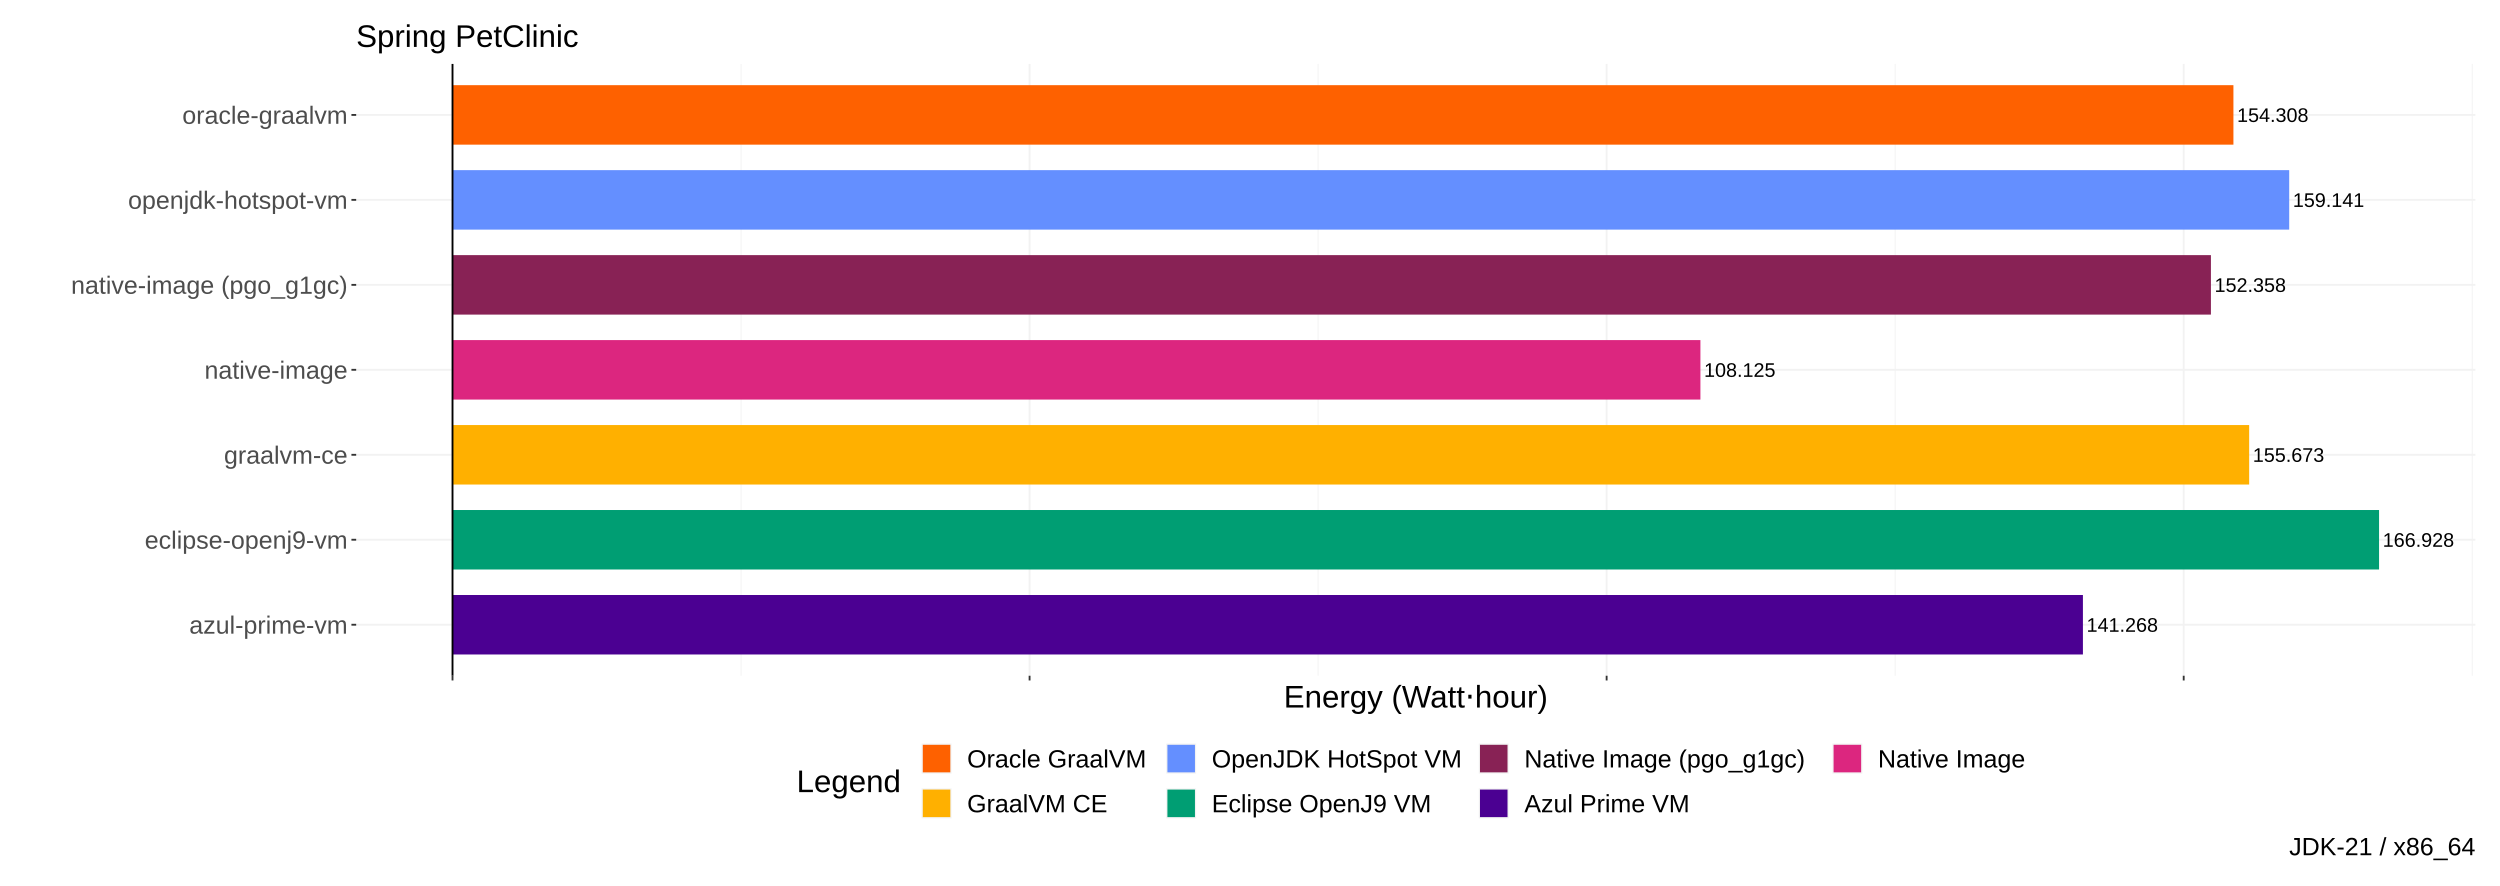
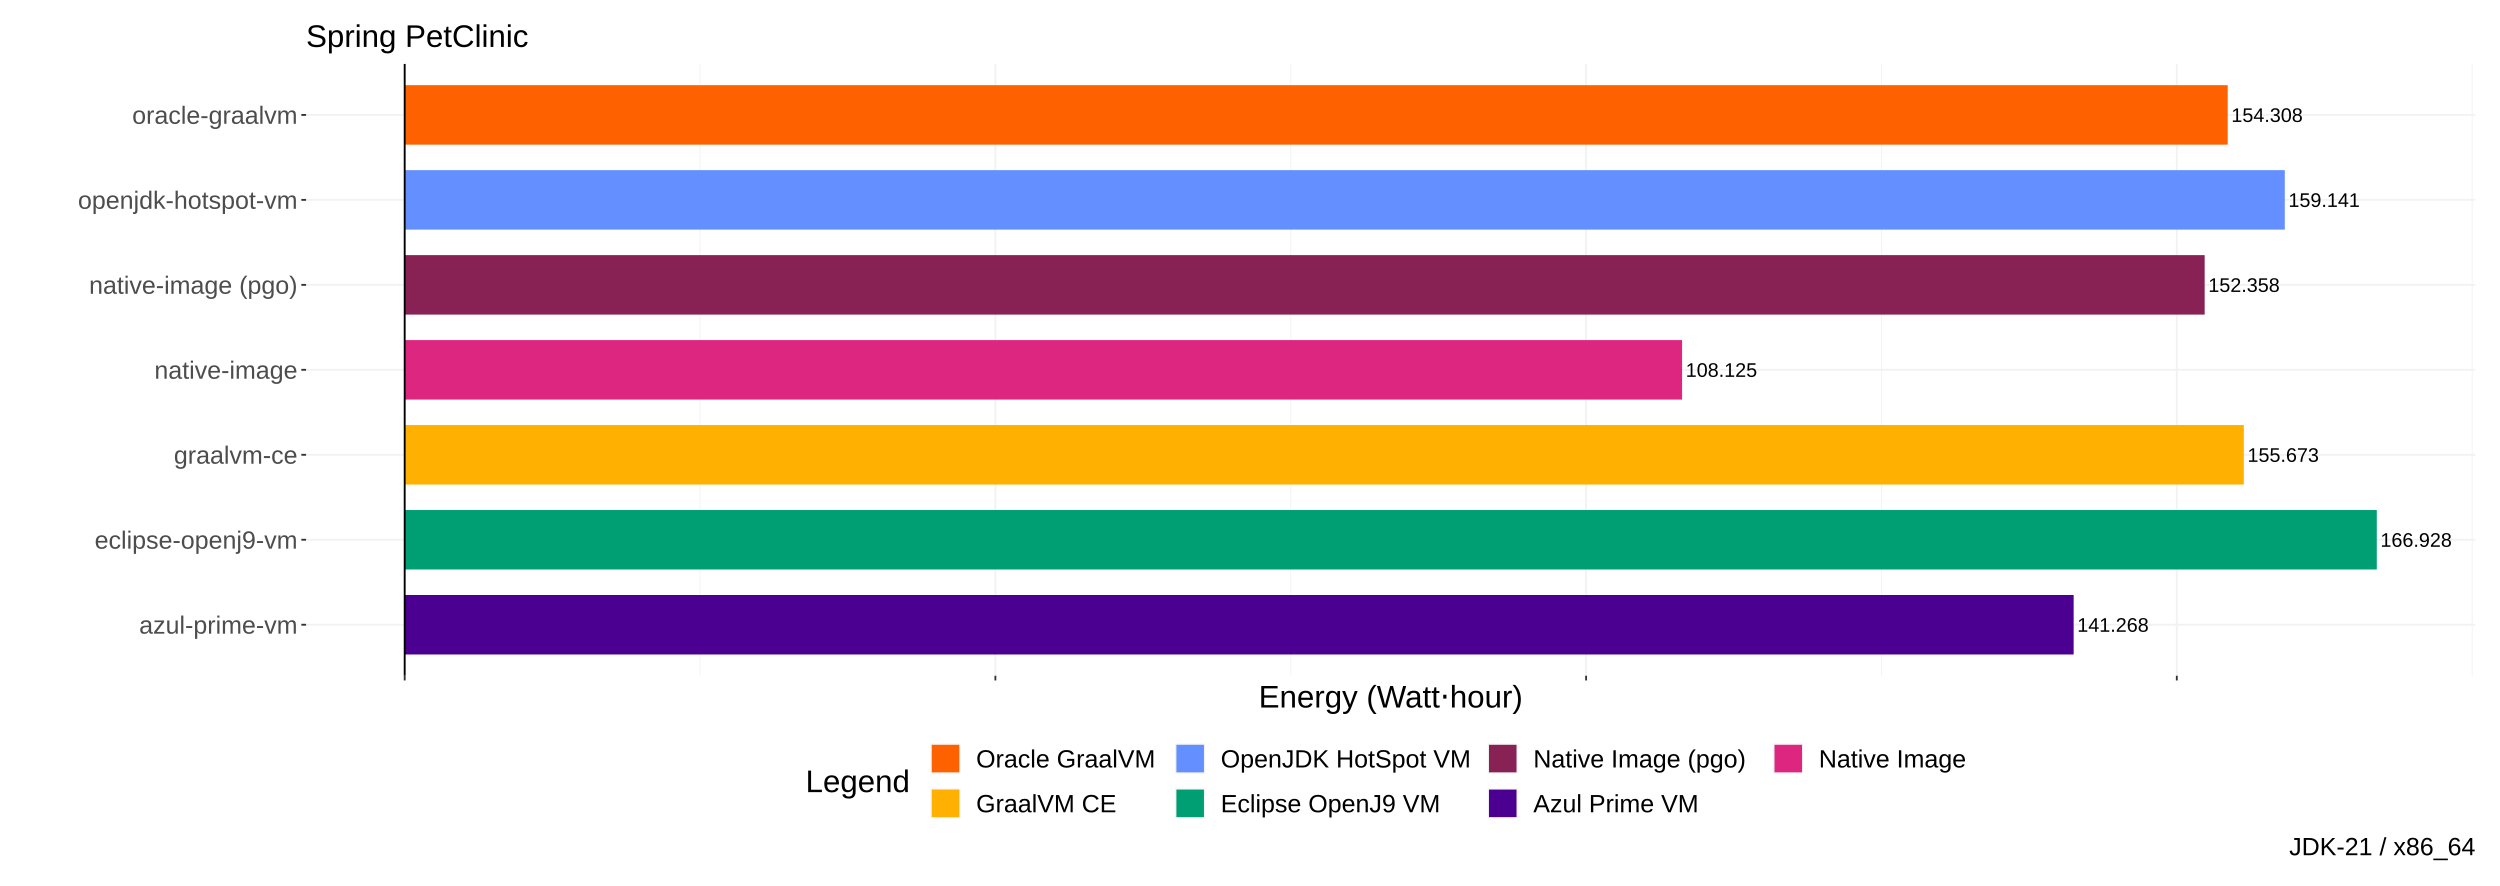
<svg xmlns="http://www.w3.org/2000/svg" class="svglite" width="1440.00pt" height="510.24pt" viewBox="0 0 1440.00 510.24">
  <defs>
    <style type="text/css">
    .svglite line, .svglite polyline, .svglite polygon, .svglite path, .svglite rect, .svglite circle {
      fill: none;
      stroke: #000000;
      stroke-linecap: round;
      stroke-linejoin: round;
      stroke-miterlimit: 10.00;
    }
    .svglite text {
      white-space: pre;
    }
  </style>
  </defs>
  <rect width="100%" height="100%" style="stroke: none; fill: #FFFFFF;" />
  <defs>
    <clipPath id="cpMC4wMHwxNDQwLjAwfDAuMDB8NTEwLjI0">
      <rect x="0.00" y="0.00" width="1440.00" height="510.24" />
    </clipPath>
  </defs>
  <g clip-path="url(#cpMC4wMHwxNDQwLjAwfDAuMDB8NTEwLjI0)">
    <rect x="0.00" y="0.00" width="1440.00" height="510.24" style="stroke-width: 1.07; stroke: #FFFFFF; fill: #FFFFFF;" />
-     <rect x="205.16" y="36.82" width="1220.66" height="352.39" style="stroke-width: 1.07; stroke: none;" />
-     <polyline points="426.84,389.21 426.84,36.82 " style="stroke-width: 0.53; stroke: #F2F2F2; stroke-linecap: butt;" />
-     <polyline points="759.23,389.21 759.23,36.82 " style="stroke-width: 0.53; stroke: #F2F2F2; stroke-linecap: butt;" />
-     <polyline points="1091.62,389.21 1091.62,36.82 " style="stroke-width: 0.53; stroke: #F2F2F2; stroke-linecap: butt;" />
-     <polyline points="1424.00,389.21 1424.00,36.82 " style="stroke-width: 0.53; stroke: #F2F2F2; stroke-linecap: butt;" />
-     <polyline points="205.16,359.85 1425.83,359.85 " style="stroke-width: 1.07; stroke: #F2F2F2; stroke-linecap: butt;" />
-     <polyline points="205.16,310.90 1425.83,310.90 " style="stroke-width: 1.07; stroke: #F2F2F2; stroke-linecap: butt;" />
-     <polyline points="205.16,261.96 1425.83,261.96 " style="stroke-width: 1.07; stroke: #F2F2F2; stroke-linecap: butt;" />
-     <polyline points="205.16,213.02 1425.83,213.02 " style="stroke-width: 1.07; stroke: #F2F2F2; stroke-linecap: butt;" />
-     <polyline points="205.16,164.08 1425.83,164.08 " style="stroke-width: 1.07; stroke: #F2F2F2; stroke-linecap: butt;" />
-     <polyline points="205.16,115.13 1425.83,115.13 " style="stroke-width: 1.07; stroke: #F2F2F2; stroke-linecap: butt;" />
-     <polyline points="205.16,66.19 1425.83,66.19 " style="stroke-width: 1.07; stroke: #F2F2F2; stroke-linecap: butt;" />
-     <polyline points="260.65,389.21 260.65,36.82 " style="stroke-width: 1.07; stroke: #F2F2F2; stroke-linecap: butt;" />
-     <polyline points="593.04,389.21 593.04,36.82 " style="stroke-width: 1.07; stroke: #F2F2F2; stroke-linecap: butt;" />
-     <polyline points="925.42,389.21 925.42,36.82 " style="stroke-width: 1.07; stroke: #F2F2F2; stroke-linecap: butt;" />
-     <polyline points="1257.81,389.21 1257.81,36.82 " style="stroke-width: 1.07; stroke: #F2F2F2; stroke-linecap: butt;" />
-     <rect x="260.65" y="342.72" width="939.11" height="34.26" style="stroke-width: 1.07; stroke: none; stroke-linecap: butt; stroke-linejoin: miter; fill: #4B0092;" />
-     <rect x="260.65" y="293.77" width="1109.69" height="34.26" style="stroke-width: 1.07; stroke: none; stroke-linecap: butt; stroke-linejoin: miter; fill: #009E73;" />
-     <rect x="260.65" y="244.83" width="1034.87" height="34.26" style="stroke-width: 1.07; stroke: none; stroke-linecap: butt; stroke-linejoin: miter; fill: #FFB000;" />
-     <rect x="260.65" y="195.89" width="718.79" height="34.26" style="stroke-width: 1.07; stroke: none; stroke-linecap: butt; stroke-linejoin: miter; fill: #DC267F;" />
-     <rect x="260.65" y="146.95" width="1012.84" height="34.26" style="stroke-width: 1.07; stroke: none; stroke-linecap: butt; stroke-linejoin: miter; fill: #882255;" />
-     <rect x="260.65" y="98.00" width="1057.93" height="34.26" style="stroke-width: 1.07; stroke: none; stroke-linecap: butt; stroke-linejoin: miter; fill: #648FFF;" />
-     <rect x="260.65" y="49.06" width="1025.80" height="34.26" style="stroke-width: 1.07; stroke: none; stroke-linecap: butt; stroke-linejoin: miter; fill: #FE6100;" />
-     <text x="1201.87" y="363.91" style="font-size: 11.38px; font-family: &quot;Liberation Sans&quot;;" textLength="42.10px" lengthAdjust="spacingAndGlyphs">141.268</text>
-     <text x="1372.45" y="314.97" style="font-size: 11.38px; font-family: &quot;Liberation Sans&quot;;" textLength="42.10px" lengthAdjust="spacingAndGlyphs">166.928</text>
-     <text x="1297.63" y="266.03" style="font-size: 11.38px; font-family: &quot;Liberation Sans&quot;;" textLength="42.10px" lengthAdjust="spacingAndGlyphs">155.673</text>
-     <text x="981.54" y="217.08" style="font-size: 11.38px; font-family: &quot;Liberation Sans&quot;;" textLength="42.10px" lengthAdjust="spacingAndGlyphs">108.125</text>
-     <text x="1275.59" y="168.14" style="font-size: 11.38px; font-family: &quot;Liberation Sans&quot;;" textLength="42.10px" lengthAdjust="spacingAndGlyphs">152.358</text>
-     <text x="1320.68" y="119.20" style="font-size: 11.38px; font-family: &quot;Liberation Sans&quot;;" textLength="42.10px" lengthAdjust="spacingAndGlyphs">159.141</text>
-     <text x="1288.55" y="70.25" style="font-size: 11.38px; font-family: &quot;Liberation Sans&quot;;" textLength="42.10px" lengthAdjust="spacingAndGlyphs">154.308</text>
-     <line x1="260.65" y1="389.21" x2="260.65" y2="36.82" style="stroke-width: 1.07; stroke-linecap: butt;" />
-     <text x="200.23" y="364.99" text-anchor="end" style="font-size: 14.40px;fill: #4D4D4D; font-family: &quot;Liberation Sans&quot;;" textLength="97.55px" lengthAdjust="spacingAndGlyphs">azul-prime-vm</text>
-     <text x="200.23" y="316.05" text-anchor="end" style="font-size: 14.40px;fill: #4D4D4D; font-family: &quot;Liberation Sans&quot;;" textLength="122.85px" lengthAdjust="spacingAndGlyphs">eclipse-openj9-vm</text>
-     <text x="200.23" y="267.10" text-anchor="end" style="font-size: 14.40px;fill: #4D4D4D; font-family: &quot;Liberation Sans&quot;;" textLength="75.07px" lengthAdjust="spacingAndGlyphs">graalvm-ce</text>
-     <text x="200.23" y="218.16" text-anchor="end" style="font-size: 14.40px;fill: #4D4D4D; font-family: &quot;Liberation Sans&quot;;" textLength="88.14px" lengthAdjust="spacingAndGlyphs">native-image</text>
-     <text x="200.23" y="169.22" text-anchor="end" style="font-size: 14.40px;fill: #4D4D4D; font-family: &quot;Liberation Sans&quot;;" textLength="166.15px" lengthAdjust="spacingAndGlyphs">native-image (pgo_g1gc)</text>
-     <text x="200.23" y="120.27" text-anchor="end" style="font-size: 14.40px;fill: #4D4D4D; font-family: &quot;Liberation Sans&quot;;" textLength="137.28px" lengthAdjust="spacingAndGlyphs">openjdk-hotspot-vm</text>
-     <text x="200.23" y="71.33" text-anchor="end" style="font-size: 14.40px;fill: #4D4D4D; font-family: &quot;Liberation Sans&quot;;" textLength="101.50px" lengthAdjust="spacingAndGlyphs">oracle-graalvm</text>
-     <polyline points="202.42,359.85 205.16,359.85 " style="stroke-width: 1.07; stroke: #333333; stroke-linecap: butt;" />
-     <polyline points="202.42,310.90 205.16,310.90 " style="stroke-width: 1.07; stroke: #333333; stroke-linecap: butt;" />
-     <polyline points="202.42,261.96 205.16,261.96 " style="stroke-width: 1.07; stroke: #333333; stroke-linecap: butt;" />
-     <polyline points="202.42,213.02 205.16,213.02 " style="stroke-width: 1.07; stroke: #333333; stroke-linecap: butt;" />
-     <polyline points="202.42,164.08 205.16,164.08 " style="stroke-width: 1.07; stroke: #333333; stroke-linecap: butt;" />
-     <polyline points="202.42,115.13 205.16,115.13 " style="stroke-width: 1.07; stroke: #333333; stroke-linecap: butt;" />
-     <polyline points="202.42,66.19 205.16,66.19 " style="stroke-width: 1.07; stroke: #333333; stroke-linecap: butt;" />
-     <polyline points="260.65,391.95 260.65,389.21 " style="stroke-width: 1.07; stroke: #333333; stroke-linecap: butt;" />
-     <polyline points="593.04,391.95 593.04,389.21 " style="stroke-width: 1.07; stroke: #333333; stroke-linecap: butt;" />
-     <polyline points="925.42,391.95 925.42,389.21 " style="stroke-width: 1.07; stroke: #333333; stroke-linecap: butt;" />
-     <polyline points="1257.81,391.95 1257.81,389.21 " style="stroke-width: 1.07; stroke: #333333; stroke-linecap: butt;" />
-     <text x="815.50" y="407.54" text-anchor="middle" style="font-size: 18.00px; font-family: &quot;Liberation Sans&quot;;" textLength="165.68px" lengthAdjust="spacingAndGlyphs">Energy (Watt⋅hour)</text>
-     <rect x="453.37" y="422.82" width="724.26" height="54.02" style="stroke-width: 1.07; stroke: none; fill: #FFFFFF;" />
-     <text x="458.84" y="456.26" style="font-size: 18.00px; font-family: &quot;Liberation Sans&quot;;" textLength="63.01px" lengthAdjust="spacingAndGlyphs">Legend</text>
-     <rect x="530.82" y="428.30" width="17.28" height="17.28" style="stroke-width: 1.07; stroke: none; fill: #F2F2F2;" />
-     <rect x="531.53" y="429.01" width="15.86" height="15.86" style="stroke-width: 1.07; stroke: none; stroke-linecap: butt; stroke-linejoin: miter; fill: #FE6100;" />
-     <rect x="671.72" y="428.30" width="17.28" height="17.28" style="stroke-width: 1.07; stroke: none; fill: #F2F2F2;" />
-     <rect x="672.43" y="429.01" width="15.86" height="15.86" style="stroke-width: 1.07; stroke: none; stroke-linecap: butt; stroke-linejoin: miter; fill: #648FFF;" />
-     <rect x="851.76" y="428.30" width="17.28" height="17.28" style="stroke-width: 1.07; stroke: none; fill: #F2F2F2;" />
-     <rect x="852.47" y="429.01" width="15.86" height="15.86" style="stroke-width: 1.07; stroke: none; stroke-linecap: butt; stroke-linejoin: miter; fill: #882255;" />
-     <rect x="1055.44" y="428.30" width="17.28" height="17.28" style="stroke-width: 1.07; stroke: none; fill: #F2F2F2;" />
-     <rect x="1056.15" y="429.01" width="15.86" height="15.86" style="stroke-width: 1.07; stroke: none; stroke-linecap: butt; stroke-linejoin: miter; fill: #DC267F;" />
-     <rect x="530.82" y="454.09" width="17.28" height="17.28" style="stroke-width: 1.07; stroke: none; fill: #F2F2F2;" />
-     <rect x="531.53" y="454.80" width="15.86" height="15.86" style="stroke-width: 1.07; stroke: none; stroke-linecap: butt; stroke-linejoin: miter; fill: #FFB000;" />
-     <rect x="671.72" y="454.09" width="17.28" height="17.28" style="stroke-width: 1.07; stroke: none; fill: #F2F2F2;" />
-     <rect x="672.43" y="454.80" width="15.86" height="15.86" style="stroke-width: 1.07; stroke: none; stroke-linecap: butt; stroke-linejoin: miter; fill: #009E73;" />
-     <rect x="851.76" y="454.09" width="17.28" height="17.28" style="stroke-width: 1.07; stroke: none; fill: #F2F2F2;" />
-     <rect x="852.47" y="454.80" width="15.86" height="15.86" style="stroke-width: 1.07; stroke: none; stroke-linecap: butt; stroke-linejoin: miter; fill: #4B0092;" />
-     <text x="557.06" y="442.08" style="font-size: 14.40px; font-family: &quot;Liberation Sans&quot;;" textLength="105.69px" lengthAdjust="spacingAndGlyphs">Oracle GraalVM</text>
-     <text x="697.97" y="442.08" style="font-size: 14.40px; font-family: &quot;Liberation Sans&quot;;" textLength="144.83px" lengthAdjust="spacingAndGlyphs">OpenJDK HotSpot VM</text>
-     <text x="878.01" y="442.08" style="font-size: 14.40px; font-family: &quot;Liberation Sans&quot;;" textLength="168.47px" lengthAdjust="spacingAndGlyphs">Native Image (pgo_g1gc)</text>
-     <text x="1081.69" y="442.08" style="font-size: 14.40px; font-family: &quot;Liberation Sans&quot;;" textLength="90.46px" lengthAdjust="spacingAndGlyphs">Native Image</text>
-     <text x="557.06" y="467.87" style="font-size: 14.40px; font-family: &quot;Liberation Sans&quot;;" textLength="78.80px" lengthAdjust="spacingAndGlyphs">GraalVM CE</text>
-     <text x="697.97" y="467.87" style="font-size: 14.40px; font-family: &quot;Liberation Sans&quot;;" textLength="124.62px" lengthAdjust="spacingAndGlyphs">Eclipse OpenJ9 VM</text>
-     <text x="878.01" y="467.87" style="font-size: 14.40px; font-family: &quot;Liberation Sans&quot;;" textLength="97.67px" lengthAdjust="spacingAndGlyphs">Azul Prime VM</text>
-     <text x="205.16" y="27.03" style="font-size: 18.00px; font-family: &quot;Liberation Sans&quot;;" textLength="132.54px" lengthAdjust="spacingAndGlyphs">Spring PetClinic</text>
+     <rect x="176.30" y="36.82" width="1249.53" height="352.39" style="stroke-width: 1.07; stroke: none;" />
+     <polyline points="403.22,389.21 403.22,36.82 " style="stroke-width: 0.53; stroke: #F2F2F2; stroke-linecap: butt;" />
+     <polyline points="743.47,389.21 743.47,36.82 " style="stroke-width: 0.53; stroke: #F2F2F2; stroke-linecap: butt;" />
+     <polyline points="1083.71,389.21 1083.71,36.82 " style="stroke-width: 0.53; stroke: #F2F2F2; stroke-linecap: butt;" />
+     <polyline points="1423.96,389.21 1423.96,36.82 " style="stroke-width: 0.53; stroke: #F2F2F2; stroke-linecap: butt;" />
+     <polyline points="176.30,359.85 1425.83,359.85 " style="stroke-width: 1.07; stroke: #F2F2F2; stroke-linecap: butt;" />
+     <polyline points="176.30,310.90 1425.83,310.90 " style="stroke-width: 1.07; stroke: #F2F2F2; stroke-linecap: butt;" />
+     <polyline points="176.30,261.96 1425.83,261.96 " style="stroke-width: 1.07; stroke: #F2F2F2; stroke-linecap: butt;" />
+     <polyline points="176.30,213.02 1425.83,213.02 " style="stroke-width: 1.07; stroke: #F2F2F2; stroke-linecap: butt;" />
+     <polyline points="176.30,164.08 1425.83,164.08 " style="stroke-width: 1.07; stroke: #F2F2F2; stroke-linecap: butt;" />
+     <polyline points="176.30,115.13 1425.83,115.13 " style="stroke-width: 1.07; stroke: #F2F2F2; stroke-linecap: butt;" />
+     <polyline points="176.30,66.19 1425.83,66.19 " style="stroke-width: 1.07; stroke: #F2F2F2; stroke-linecap: butt;" />
+     <polyline points="233.10,389.21 233.10,36.82 " style="stroke-width: 1.07; stroke: #F2F2F2; stroke-linecap: butt;" />
+     <polyline points="573.34,389.21 573.34,36.82 " style="stroke-width: 1.07; stroke: #F2F2F2; stroke-linecap: butt;" />
+     <polyline points="913.59,389.21 913.59,36.82 " style="stroke-width: 1.07; stroke: #F2F2F2; stroke-linecap: butt;" />
+     <polyline points="1253.84,389.21 1253.84,36.82 " style="stroke-width: 1.07; stroke: #F2F2F2; stroke-linecap: butt;" />
+     <rect x="233.10" y="342.72" width="961.32" height="34.26" style="stroke-width: 1.07; stroke: none; stroke-linecap: butt; stroke-linejoin: miter; fill: #4B0092;" />
+     <rect x="233.10" y="293.77" width="1135.93" height="34.26" style="stroke-width: 1.07; stroke: none; stroke-linecap: butt; stroke-linejoin: miter; fill: #009E73;" />
+     <rect x="233.10" y="244.83" width="1059.34" height="34.26" style="stroke-width: 1.07; stroke: none; stroke-linecap: butt; stroke-linejoin: miter; fill: #FFB000;" />
+     <rect x="233.10" y="195.89" width="735.78" height="34.26" style="stroke-width: 1.07; stroke: none; stroke-linecap: butt; stroke-linejoin: miter; fill: #DC267F;" />
+     <rect x="233.10" y="146.95" width="1036.79" height="34.26" style="stroke-width: 1.07; stroke: none; stroke-linecap: butt; stroke-linejoin: miter; fill: #882255;" />
+     <rect x="233.10" y="98.00" width="1082.94" height="34.26" style="stroke-width: 1.07; stroke: none; stroke-linecap: butt; stroke-linejoin: miter; fill: #648FFF;" />
+     <rect x="233.10" y="49.06" width="1050.06" height="34.26" style="stroke-width: 1.07; stroke: none; stroke-linecap: butt; stroke-linejoin: miter; fill: #FE6100;" />
+     <text x="1196.52" y="363.91" style="font-size: 11.38px; font-family: &quot;Liberation Sans&quot;;" textLength="42.10px" lengthAdjust="spacingAndGlyphs">141.268</text>
+     <text x="1371.13" y="314.97" style="font-size: 11.38px; font-family: &quot;Liberation Sans&quot;;" textLength="42.10px" lengthAdjust="spacingAndGlyphs">166.928</text>
+     <text x="1294.55" y="266.03" style="font-size: 11.38px; font-family: &quot;Liberation Sans&quot;;" textLength="42.10px" lengthAdjust="spacingAndGlyphs">155.673</text>
+     <text x="970.98" y="217.08" style="font-size: 11.38px; font-family: &quot;Liberation Sans&quot;;" textLength="42.10px" lengthAdjust="spacingAndGlyphs">108.125</text>
+     <text x="1271.99" y="168.14" style="font-size: 11.38px; font-family: &quot;Liberation Sans&quot;;" textLength="42.10px" lengthAdjust="spacingAndGlyphs">152.358</text>
+     <text x="1318.14" y="119.20" style="font-size: 11.38px; font-family: &quot;Liberation Sans&quot;;" textLength="42.10px" lengthAdjust="spacingAndGlyphs">159.141</text>
+     <text x="1285.26" y="70.25" style="font-size: 11.38px; font-family: &quot;Liberation Sans&quot;;" textLength="42.10px" lengthAdjust="spacingAndGlyphs">154.308</text>
+     <line x1="233.10" y1="389.21" x2="233.10" y2="36.82" style="stroke-width: 1.07; stroke-linecap: butt;" />
+     <text x="171.37" y="364.99" text-anchor="end" style="font-size: 14.40px;fill: #4D4D4D; font-family: &quot;Liberation Sans&quot;;" textLength="97.55px" lengthAdjust="spacingAndGlyphs">azul-prime-vm</text>
+     <text x="171.37" y="316.05" text-anchor="end" style="font-size: 14.40px;fill: #4D4D4D; font-family: &quot;Liberation Sans&quot;;" textLength="122.85px" lengthAdjust="spacingAndGlyphs">eclipse-openj9-vm</text>
+     <text x="171.37" y="267.10" text-anchor="end" style="font-size: 14.40px;fill: #4D4D4D; font-family: &quot;Liberation Sans&quot;;" textLength="75.07px" lengthAdjust="spacingAndGlyphs">graalvm-ce</text>
+     <text x="171.37" y="218.16" text-anchor="end" style="font-size: 14.40px;fill: #4D4D4D; font-family: &quot;Liberation Sans&quot;;" textLength="88.14px" lengthAdjust="spacingAndGlyphs">native-image</text>
+     <text x="171.37" y="169.22" text-anchor="end" style="font-size: 14.40px;fill: #4D4D4D; font-family: &quot;Liberation Sans&quot;;" textLength="126.93px" lengthAdjust="spacingAndGlyphs">native-image (pgo)</text>
+     <text x="171.37" y="120.27" text-anchor="end" style="font-size: 14.40px;fill: #4D4D4D; font-family: &quot;Liberation Sans&quot;;" textLength="137.28px" lengthAdjust="spacingAndGlyphs">openjdk-hotspot-vm</text>
+     <text x="171.37" y="71.33" text-anchor="end" style="font-size: 14.40px;fill: #4D4D4D; font-family: &quot;Liberation Sans&quot;;" textLength="101.50px" lengthAdjust="spacingAndGlyphs">oracle-graalvm</text>
+     <polyline points="173.56,359.85 176.30,359.85 " style="stroke-width: 1.07; stroke: #333333; stroke-linecap: butt;" />
+     <polyline points="173.56,310.90 176.30,310.90 " style="stroke-width: 1.07; stroke: #333333; stroke-linecap: butt;" />
+     <polyline points="173.56,261.96 176.30,261.96 " style="stroke-width: 1.07; stroke: #333333; stroke-linecap: butt;" />
+     <polyline points="173.56,213.02 176.30,213.02 " style="stroke-width: 1.07; stroke: #333333; stroke-linecap: butt;" />
+     <polyline points="173.56,164.08 176.30,164.08 " style="stroke-width: 1.07; stroke: #333333; stroke-linecap: butt;" />
+     <polyline points="173.56,115.13 176.30,115.13 " style="stroke-width: 1.07; stroke: #333333; stroke-linecap: butt;" />
+     <polyline points="173.56,66.19 176.30,66.19 " style="stroke-width: 1.07; stroke: #333333; stroke-linecap: butt;" />
+     <polyline points="233.10,391.95 233.10,389.21 " style="stroke-width: 1.07; stroke: #333333; stroke-linecap: butt;" />
+     <polyline points="573.34,391.95 573.34,389.21 " style="stroke-width: 1.07; stroke: #333333; stroke-linecap: butt;" />
+     <polyline points="913.59,391.95 913.59,389.21 " style="stroke-width: 1.07; stroke: #333333; stroke-linecap: butt;" />
+     <polyline points="1253.84,391.95 1253.84,389.21 " style="stroke-width: 1.07; stroke: #333333; stroke-linecap: butt;" />
+     <text x="801.06" y="407.54" text-anchor="middle" style="font-size: 18.00px; font-family: &quot;Liberation Sans&quot;;" textLength="165.68px" lengthAdjust="spacingAndGlyphs">Energy (Watt⋅hour)</text>
+     <rect x="458.54" y="422.82" width="685.04" height="54.02" style="stroke-width: 1.07; stroke: none; fill: #FFFFFF;" />
+     <text x="464.02" y="456.26" style="font-size: 18.00px; font-family: &quot;Liberation Sans&quot;;" textLength="63.01px" lengthAdjust="spacingAndGlyphs">Legend</text>
+     <rect x="535.99" y="428.30" width="17.28" height="17.28" style="stroke-width: 1.07; stroke: none; fill: #F2F2F2;" />
+     <rect x="536.70" y="429.01" width="15.86" height="15.86" style="stroke-width: 1.07; stroke: none; stroke-linecap: butt; stroke-linejoin: miter; fill: #FE6100;" />
+     <rect x="676.90" y="428.30" width="17.28" height="17.28" style="stroke-width: 1.07; stroke: none; fill: #F2F2F2;" />
+     <rect x="677.61" y="429.01" width="15.86" height="15.86" style="stroke-width: 1.07; stroke: none; stroke-linecap: butt; stroke-linejoin: miter; fill: #648FFF;" />
+     <rect x="856.94" y="428.30" width="17.28" height="17.28" style="stroke-width: 1.07; stroke: none; fill: #F2F2F2;" />
+     <rect x="857.65" y="429.01" width="15.86" height="15.86" style="stroke-width: 1.07; stroke: none; stroke-linecap: butt; stroke-linejoin: miter; fill: #882255;" />
+     <rect x="1021.40" y="428.30" width="17.28" height="17.28" style="stroke-width: 1.07; stroke: none; fill: #F2F2F2;" />
+     <rect x="1022.11" y="429.01" width="15.86" height="15.86" style="stroke-width: 1.07; stroke: none; stroke-linecap: butt; stroke-linejoin: miter; fill: #DC267F;" />
+     <rect x="535.99" y="454.09" width="17.28" height="17.28" style="stroke-width: 1.07; stroke: none; fill: #F2F2F2;" />
+     <rect x="536.70" y="454.80" width="15.86" height="15.86" style="stroke-width: 1.07; stroke: none; stroke-linecap: butt; stroke-linejoin: miter; fill: #FFB000;" />
+     <rect x="676.90" y="454.09" width="17.28" height="17.28" style="stroke-width: 1.07; stroke: none; fill: #F2F2F2;" />
+     <rect x="677.61" y="454.80" width="15.86" height="15.86" style="stroke-width: 1.07; stroke: none; stroke-linecap: butt; stroke-linejoin: miter; fill: #009E73;" />
+     <rect x="856.94" y="454.09" width="17.28" height="17.28" style="stroke-width: 1.07; stroke: none; fill: #F2F2F2;" />
+     <rect x="857.65" y="454.80" width="15.86" height="15.86" style="stroke-width: 1.07; stroke: none; stroke-linecap: butt; stroke-linejoin: miter; fill: #4B0092;" />
+     <text x="562.24" y="442.08" style="font-size: 14.40px; font-family: &quot;Liberation Sans&quot;;" textLength="105.69px" lengthAdjust="spacingAndGlyphs">Oracle GraalVM</text>
+     <text x="703.14" y="442.08" style="font-size: 14.40px; font-family: &quot;Liberation Sans&quot;;" textLength="144.83px" lengthAdjust="spacingAndGlyphs">OpenJDK HotSpot VM</text>
+     <text x="883.18" y="442.08" style="font-size: 14.40px; font-family: &quot;Liberation Sans&quot;;" textLength="129.25px" lengthAdjust="spacingAndGlyphs">Native Image (pgo)</text>
+     <text x="1047.64" y="442.08" style="font-size: 14.40px; font-family: &quot;Liberation Sans&quot;;" textLength="90.46px" lengthAdjust="spacingAndGlyphs">Native Image</text>
+     <text x="562.24" y="467.87" style="font-size: 14.40px; font-family: &quot;Liberation Sans&quot;;" textLength="78.80px" lengthAdjust="spacingAndGlyphs">GraalVM CE</text>
+     <text x="703.14" y="467.87" style="font-size: 14.40px; font-family: &quot;Liberation Sans&quot;;" textLength="124.62px" lengthAdjust="spacingAndGlyphs">Eclipse OpenJ9 VM</text>
+     <text x="883.18" y="467.87" style="font-size: 14.40px; font-family: &quot;Liberation Sans&quot;;" textLength="97.67px" lengthAdjust="spacingAndGlyphs">Azul Prime VM</text>
+     <text x="176.30" y="27.03" style="font-size: 18.00px; font-family: &quot;Liberation Sans&quot;;" textLength="132.54px" lengthAdjust="spacingAndGlyphs">Spring PetClinic</text>
    <text x="1425.83" y="492.61" text-anchor="end" style="font-size: 14.40px; font-family: &quot;Liberation Sans&quot;;" textLength="104.20px" lengthAdjust="spacingAndGlyphs">JDK-21 / x86_64</text>
  </g>
</svg>
